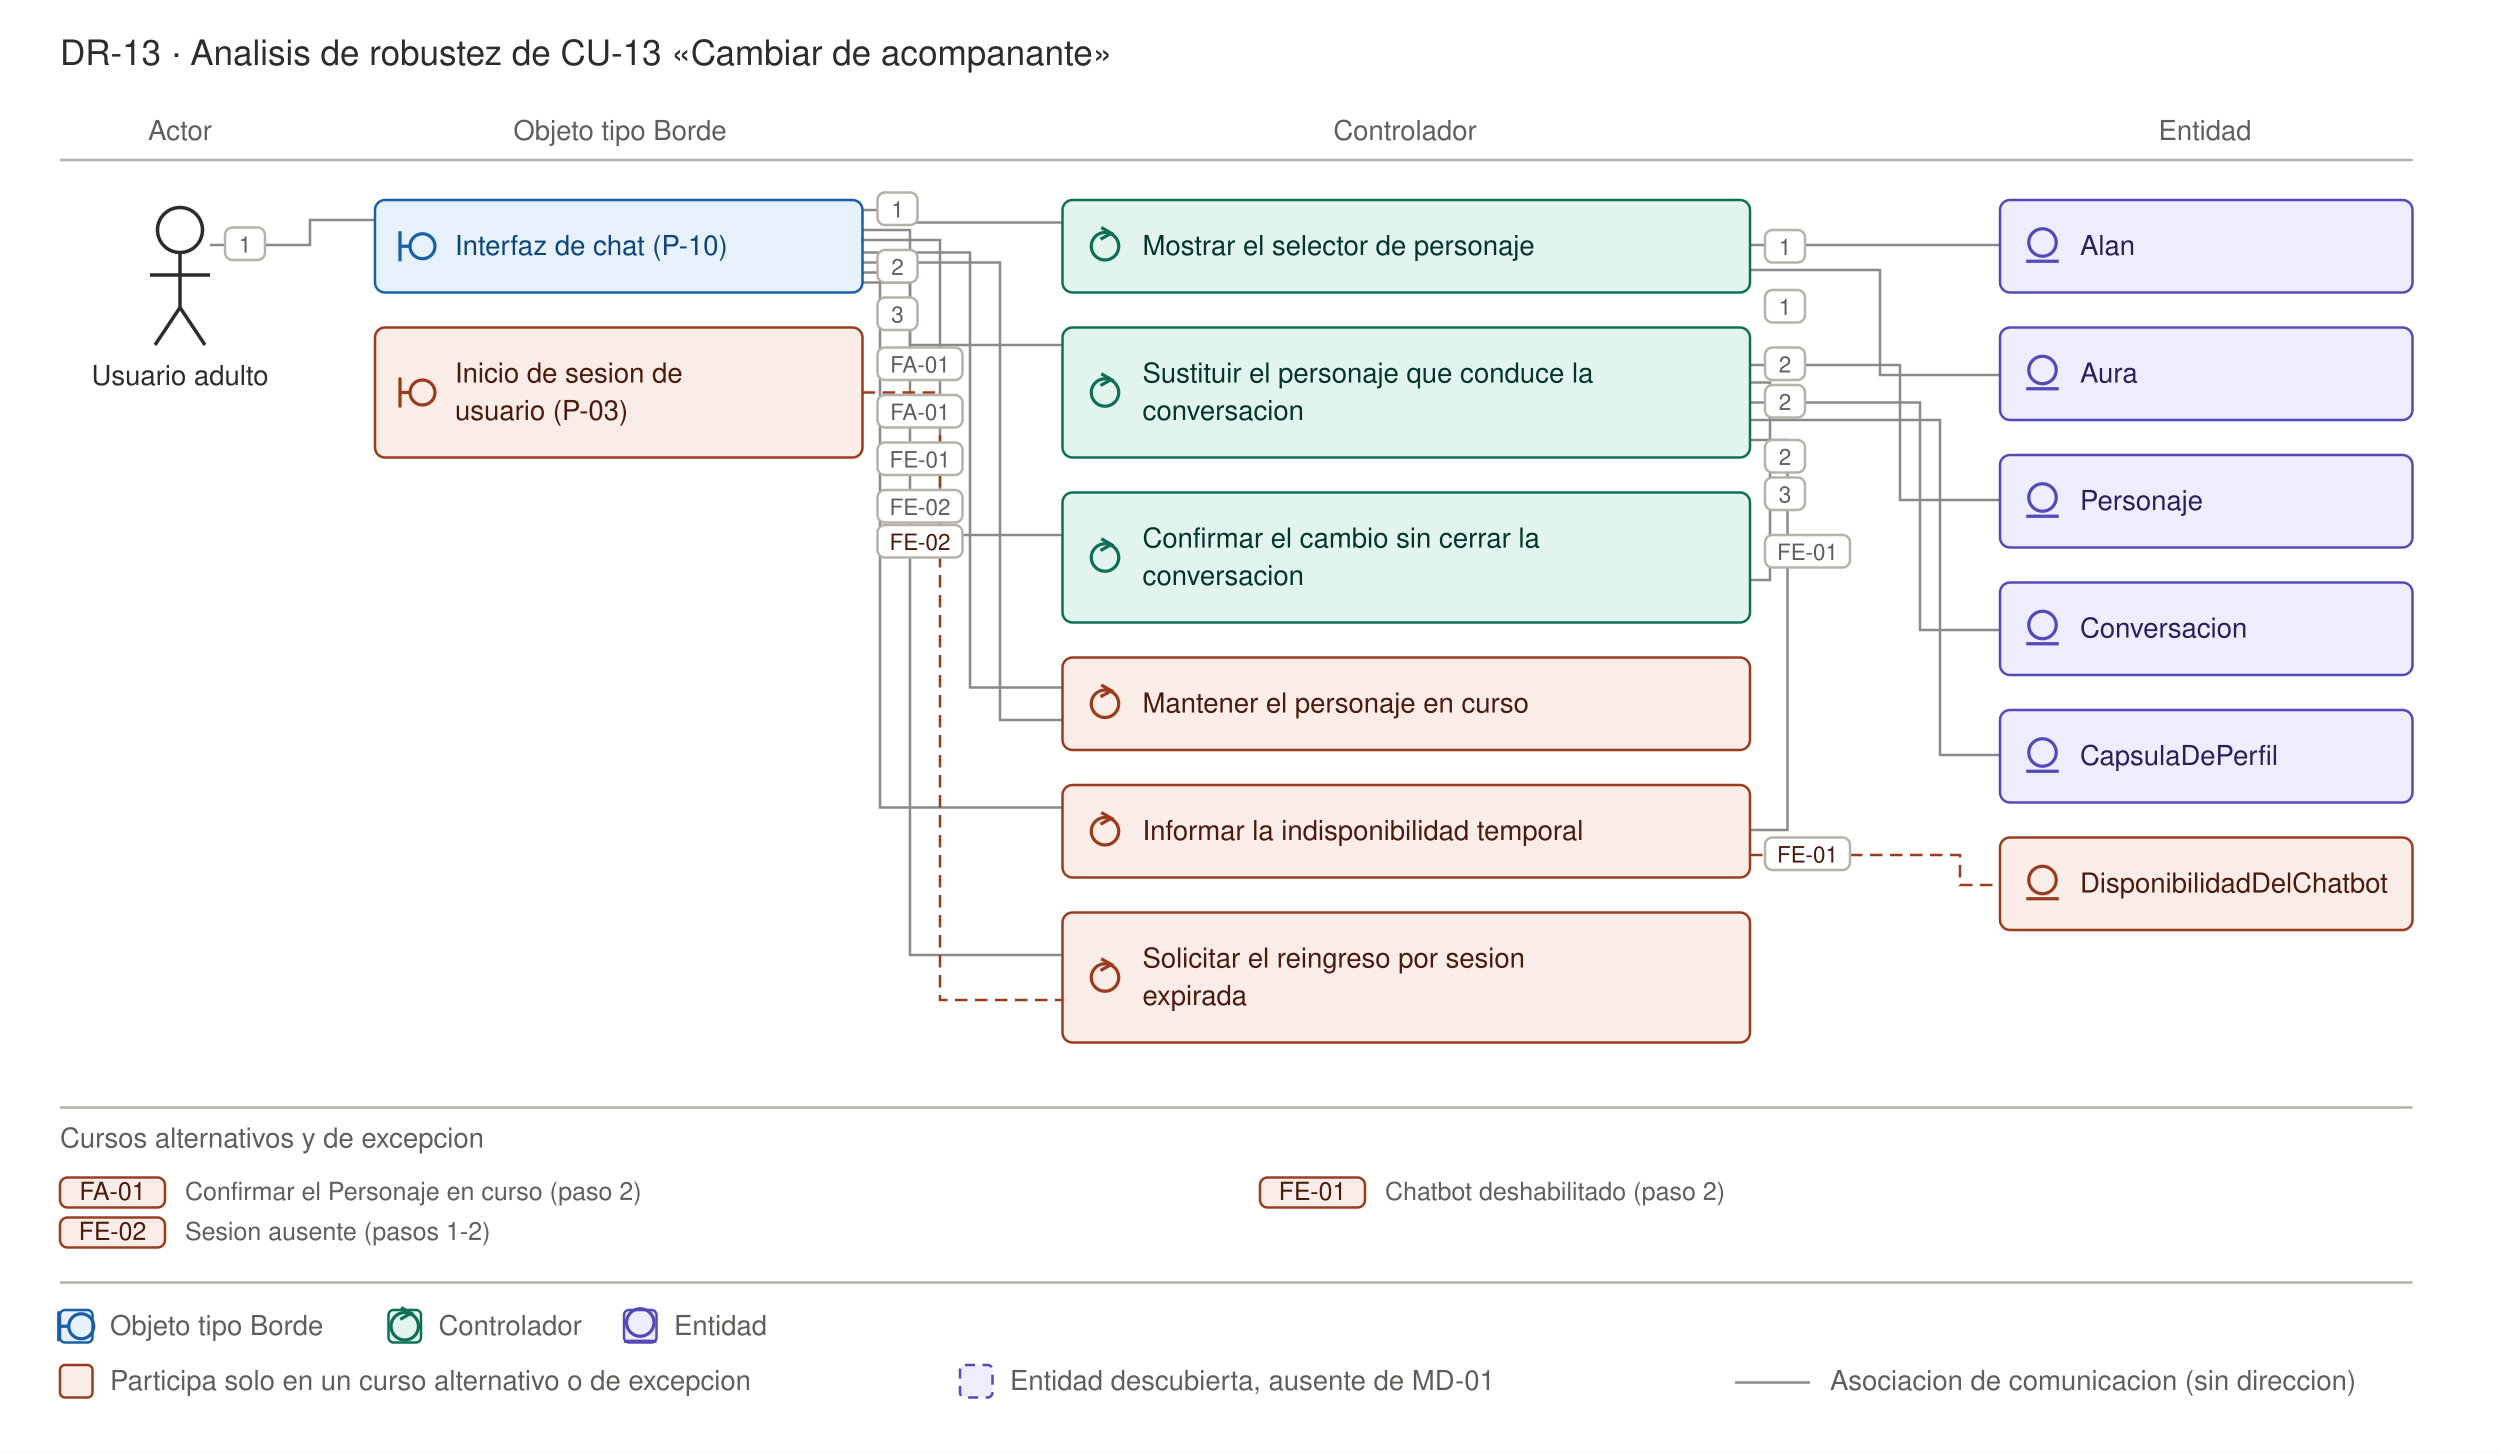
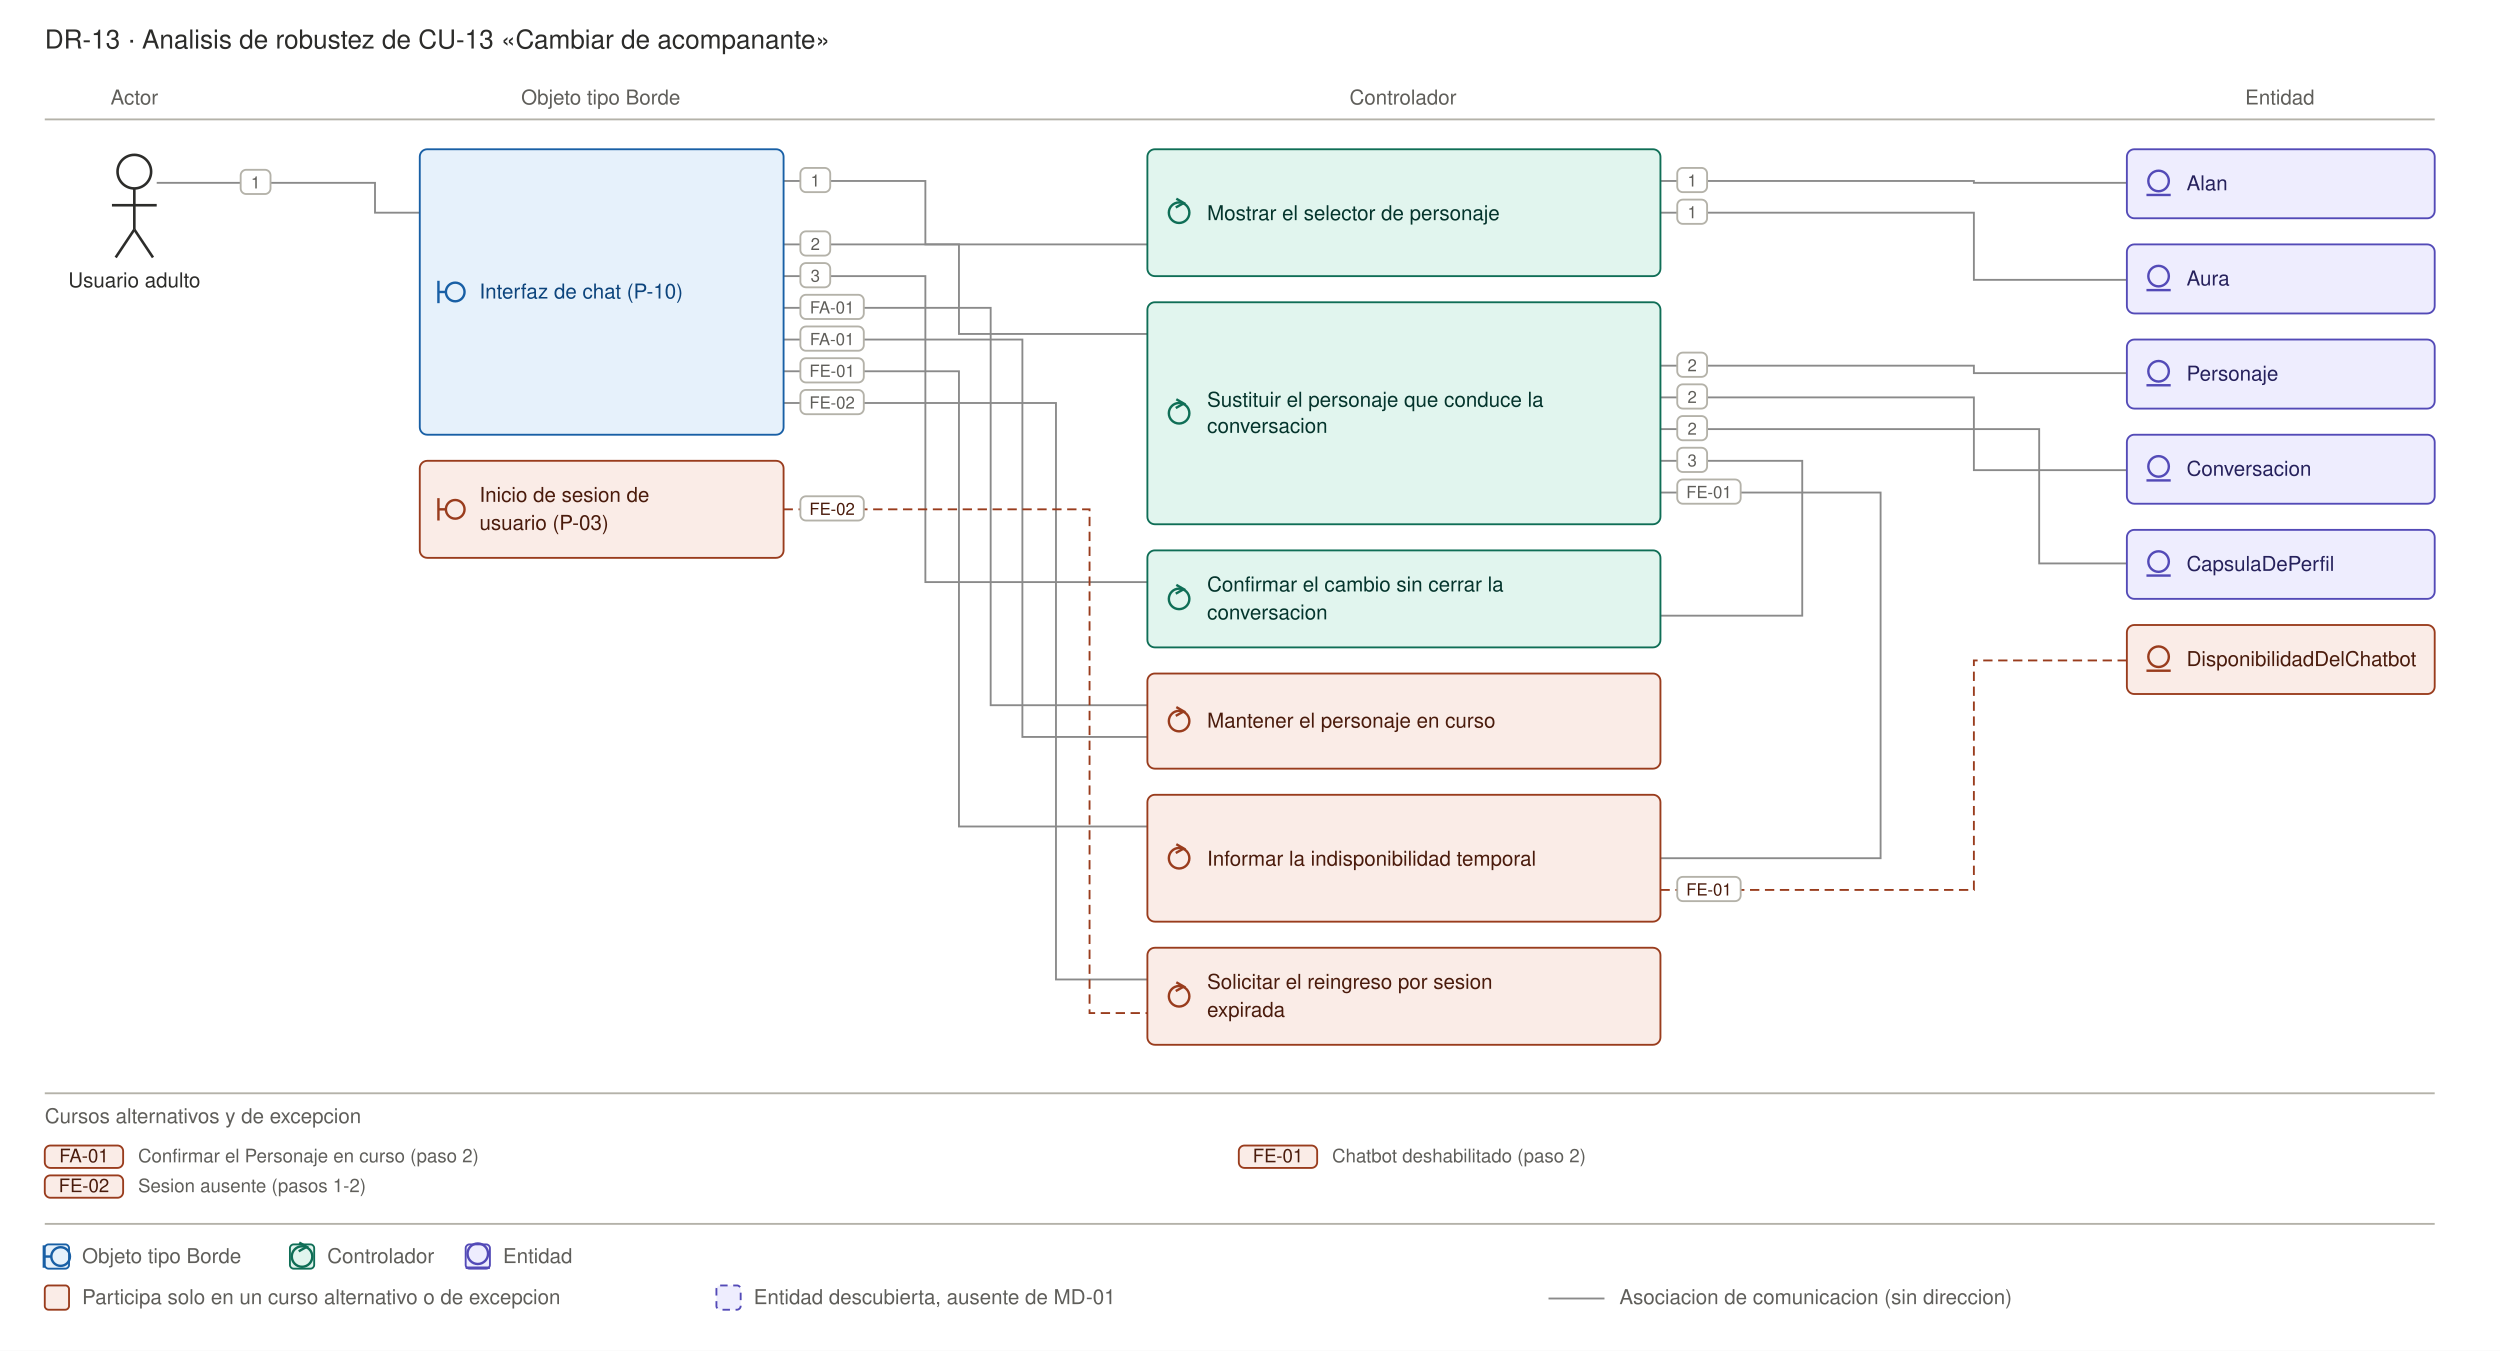
- <svg xmlns="http://www.w3.org/2000/svg" width="1000" height="581" viewBox="0 0 1000 581" role="img" font-family="Segoe UI, Helvetica, Arial, sans-serif">
-   <rect x="0" y="0" width="1000" height="581" fill="#FFFFFF" />
+ <svg xmlns="http://www.w3.org/2000/svg" width="1340" height="724" viewBox="0 0 1340 724" role="img" font-family="Segoe UI, Helvetica, Arial, sans-serif">
+   <rect x="0" y="0" width="1340" height="724" fill="#FFFFFF" />
  <text x="24" y="26" font-size="14" font-weight="500" fill="#2C2C2A">DR-13 · Analisis de robustez de CU-13 «Cambiar de acompanante»</text>
  <g font-size="11" font-weight="500" fill="#5F5E5A" text-anchor="middle">
    <text x="72" y="56">Actor</text>
-     <text x="248" y="56">Objeto tipo Borde</text>
-     <text x="562" y="56">Controlador</text>
-     <text x="882" y="56">Entidad</text>
-   </g>
-   <line x1="24" y1="64" x2="965" y2="64" stroke="#B4B2A9" stroke-width="1" />
+     <text x="322" y="56">Objeto tipo Borde</text>
+     <text x="752" y="56">Controlador</text>
+     <text x="1222" y="56">Entidad</text>
+   </g>
+   <line x1="24" y1="64" x2="1305" y2="64" stroke="#B4B2A9" stroke-width="1" />
  <g fill="none" stroke="#8a8a8a" stroke-width="1">
-     <polyline points="84,98 124,98 124,88 150,88" />
-     <polyline points="345,84 352,84 352,89 425,89" />
-     <polyline points="700,98 744,98 744,98 800,98" />
-     <polyline points="700,108 752,108 752,150 800,150" />
-     <polyline points="345,92 364,92 364,138 425,138" />
-     <polyline points="700,146 760,146 760,200 800,200" />
-     <polyline points="700,161 768,161 768,252 800,252" />
-     <polyline points="700,168 776,168 776,302 800,302" />
-     <polyline points="700,153 708,153 708,232 700,232" />
-     <polyline points="345,96 376,96 376,214 425,214" />
-     <polyline points="345,101 388,101 388,275 425,275" />
-     <polyline points="345,105 400,105 400,288 425,288" />
-     <polyline points="700,176 715,176 715,332 700,332" />
-     <polyline points="700,342 784,342 784,354 800,354" stroke="#993C1D" stroke-dasharray="5 3" />
-     <polyline points="345,109 352,109 352,323 425,323" />
-     <polyline points="345,113 364,113 364,382 425,382" />
-     <polyline points="345,157 376,157 376,400 425,400" stroke="#993C1D" stroke-dasharray="5 3" />
+     <polyline points="84,98 201,98 201,114 225,114" />
+     <polyline points="420,97 496,97 496,131 615,131" />
+     <polyline points="890,97 1058,97 1058,98 1140,98" />
+     <polyline points="890,114 1058,114 1058,150 1140,150" />
+     <polyline points="420,131 514,131 514,179 615,179" />
+     <polyline points="890,196 1058,196 1058,200 1140,200" />
+     <polyline points="890,213 1058,213 1058,252 1140,252" />
+     <polyline points="890,230 1093,230 1093,302 1140,302" />
+     <polyline points="890,247 966,247 966,330 890,330" />
+     <polyline points="420,148 496,148 496,312 615,312" />
+     <polyline points="420,165 531,165 531,378 615,378" />
+     <polyline points="420,182 548,182 548,395 615,395" />
+     <polyline points="890,264 1008,264 1008,460 890,460" />
+     <polyline points="890,477 1058,477 1058,354 1140,354" stroke="#993C1D" stroke-dasharray="5 3" />
+     <polyline points="420,199 514,199 514,443 615,443" />
+     <polyline points="420,216 566,216 566,525 615,525" />
+     <polyline points="420,273 584,273 584,543 615,543" stroke="#993C1D" stroke-dasharray="5 3" />
  </g>
  <g fill="none" stroke="#2C2C2A" stroke-width="1.4">
    <circle cx="72.0" cy="92" r="9" />
    <line x1="72.0" y1="101" x2="72.0" y2="123" />
    <line x1="60.0" y1="110" x2="84.0" y2="110" />
    <line x1="72.0" y1="123" x2="62.0" y2="138" />
    <line x1="72.0" y1="123" x2="82.0" y2="138" />
  </g>
  <g font-size="11" text-anchor="middle" fill="#2C2C2A">
    <text x="72" y="154">Usuario adulto</text>
  </g>
-   <rect x="150" y="80" width="195" height="37" rx="4" fill="#E6F1FB" stroke="#185FA5" />
+   <rect x="225" y="80" width="195" height="153" rx="4" fill="#E6F1FB" stroke="#185FA5" />
  <g fill="none" stroke="#185FA5" stroke-width="1.3">
-     <line x1="160" y1="92.5" x2="160" y2="104.5" />
-     <line x1="160" y1="98.5" x2="164" y2="98.5" />
-     <circle cx="169" cy="98.5" r="5" />
+     <line x1="235" y1="150.5" x2="235" y2="162.5" />
+     <line x1="235" y1="156.5" x2="239" y2="156.5" />
+     <circle cx="244" cy="156.5" r="5" />
  </g>
  <g font-size="11" fill="#0C447C">
-     <text x="182" y="102">Interfaz de chat (P-10)</text>
-   </g>
-   <rect x="150" y="131" width="195" height="52" rx="4" fill="#FAECE7" stroke="#993C1D" />
-   <g fill="none" stroke="#993C1D" stroke-width="1.3">
-     <line x1="160" y1="151.0" x2="160" y2="163.0" />
-     <line x1="160" y1="157.0" x2="164" y2="157.0" />
-     <circle cx="169" cy="157.0" r="5" />
-   </g>
-   <g font-size="11" fill="#4A1B0C">
-     <text x="182" y="153">Inicio de sesion de</text>
-     <text x="182" y="168">usuario (P-03)</text>
-   </g>
-   <rect x="425" y="80" width="275" height="37" rx="4" fill="#E1F5EE" stroke="#0F6E56" />
+     <text x="257" y="160">Interfaz de chat (P-10)</text>
+   </g>
+   <rect x="225" y="247" width="195" height="52" rx="4" fill="#FAECE7" stroke="#993C1D" />
+   <g fill="none" stroke="#993C1D" stroke-width="1.3">
+     <line x1="235" y1="267.0" x2="235" y2="279.0" />
+     <line x1="235" y1="273.0" x2="239" y2="273.0" />
+     <circle cx="244" cy="273.0" r="5" />
+   </g>
+   <g font-size="11" fill="#4A1B0C">
+     <text x="257" y="269">Inicio de sesion de</text>
+     <text x="257" y="284">usuario (P-03)</text>
+   </g>
+   <rect x="615" y="80" width="275" height="68" rx="4" fill="#E1F5EE" stroke="#0F6E56" />
  <g fill="none" stroke="#0F6E56" stroke-width="1.3">
-     <circle cx="442" cy="98.5" r="5.5" />
-     <polyline points="440.5,91.0 444.5,93.3 440.2,95.7" />
+     <circle cx="632" cy="114.0" r="5.5" />
+     <polyline points="630.5,106.5 634.5,108.8 630.2,111.2" />
  </g>
  <g font-size="11" fill="#04342C">
-     <text x="457" y="102">Mostrar el selector de personaje</text>
-   </g>
-   <rect x="425" y="131" width="275" height="52" rx="4" fill="#E1F5EE" stroke="#0F6E56" />
+     <text x="647" y="118">Mostrar el selector de personaje</text>
+   </g>
+   <rect x="615" y="162" width="275" height="119" rx="4" fill="#E1F5EE" stroke="#0F6E56" />
  <g fill="none" stroke="#0F6E56" stroke-width="1.3">
-     <circle cx="442" cy="157.0" r="5.5" />
-     <polyline points="440.5,149.5 444.5,151.8 440.2,154.2" />
+     <circle cx="632" cy="221.5" r="5.5" />
+     <polyline points="630.5,214.0 634.5,216.3 630.2,218.7" />
  </g>
  <g font-size="11" fill="#04342C">
-     <text x="457" y="153">Sustituir el personaje que conduce la</text>
-     <text x="457" y="168">conversacion</text>
-   </g>
-   <rect x="425" y="197" width="275" height="52" rx="4" fill="#E1F5EE" stroke="#0F6E56" />
+     <text x="647" y="218">Sustituir el personaje que conduce la</text>
+     <text x="647" y="232">conversacion</text>
+   </g>
+   <rect x="615" y="295" width="275" height="52" rx="4" fill="#E1F5EE" stroke="#0F6E56" />
  <g fill="none" stroke="#0F6E56" stroke-width="1.3">
-     <circle cx="442" cy="223.0" r="5.5" />
-     <polyline points="440.5,215.5 444.5,217.8 440.2,220.2" />
+     <circle cx="632" cy="321.0" r="5.5" />
+     <polyline points="630.5,313.5 634.5,315.8 630.2,318.2" />
  </g>
  <g font-size="11" fill="#04342C">
-     <text x="457" y="219">Confirmar el cambio sin cerrar la</text>
-     <text x="457" y="234">conversacion</text>
-   </g>
-   <rect x="425" y="263" width="275" height="37" rx="4" fill="#FAECE7" stroke="#993C1D" />
-   <g fill="none" stroke="#993C1D" stroke-width="1.3">
-     <circle cx="442" cy="281.5" r="5.5" />
-     <polyline points="440.5,274.0 444.5,276.3 440.2,278.7" />
-   </g>
-   <g font-size="11" fill="#4A1B0C">
-     <text x="457" y="285">Mantener el personaje en curso</text>
-   </g>
-   <rect x="425" y="314" width="275" height="37" rx="4" fill="#FAECE7" stroke="#993C1D" />
-   <g fill="none" stroke="#993C1D" stroke-width="1.3">
-     <circle cx="442" cy="332.5" r="5.5" />
-     <polyline points="440.5,325.0 444.5,327.3 440.2,329.7" />
-   </g>
-   <g font-size="11" fill="#4A1B0C">
-     <text x="457" y="336">Informar la indisponibilidad temporal</text>
-   </g>
-   <rect x="425" y="365" width="275" height="52" rx="4" fill="#FAECE7" stroke="#993C1D" />
-   <g fill="none" stroke="#993C1D" stroke-width="1.3">
-     <circle cx="442" cy="391.0" r="5.5" />
-     <polyline points="440.5,383.5 444.5,385.8 440.2,388.2" />
-   </g>
-   <g font-size="11" fill="#4A1B0C">
-     <text x="457" y="387">Solicitar el reingreso por sesion</text>
-     <text x="457" y="402">expirada</text>
-   </g>
-   <rect x="800" y="80" width="165" height="37" rx="4" fill="#EEEDFE" stroke="#534AB7" />
-   <g fill="none" stroke="#534AB7" stroke-width="1.3">
-     <circle cx="817" cy="97.0" r="5.5" />
-     <line x1="810.5" y1="104.5" x2="823.5" y2="104.5" />
-   </g>
-   <g font-size="11" fill="#26215C">
-     <text x="832" y="102">Alan</text>
-   </g>
-   <rect x="800" y="131" width="165" height="37" rx="4" fill="#EEEDFE" stroke="#534AB7" />
-   <g fill="none" stroke="#534AB7" stroke-width="1.3">
-     <circle cx="817" cy="148.0" r="5.5" />
-     <line x1="810.5" y1="155.5" x2="823.5" y2="155.5" />
-   </g>
-   <g font-size="11" fill="#26215C">
-     <text x="832" y="153">Aura</text>
-   </g>
-   <rect x="800" y="182" width="165" height="37" rx="4" fill="#EEEDFE" stroke="#534AB7" />
-   <g fill="none" stroke="#534AB7" stroke-width="1.3">
-     <circle cx="817" cy="199.0" r="5.5" />
-     <line x1="810.5" y1="206.5" x2="823.5" y2="206.5" />
-   </g>
-   <g font-size="11" fill="#26215C">
-     <text x="832" y="204">Personaje</text>
-   </g>
-   <rect x="800" y="233" width="165" height="37" rx="4" fill="#EEEDFE" stroke="#534AB7" />
-   <g fill="none" stroke="#534AB7" stroke-width="1.3">
-     <circle cx="817" cy="250.0" r="5.5" />
-     <line x1="810.5" y1="257.5" x2="823.5" y2="257.5" />
-   </g>
-   <g font-size="11" fill="#26215C">
-     <text x="832" y="255">Conversacion</text>
-   </g>
-   <rect x="800" y="284" width="165" height="37" rx="4" fill="#EEEDFE" stroke="#534AB7" />
-   <g fill="none" stroke="#534AB7" stroke-width="1.3">
-     <circle cx="817" cy="301.0" r="5.5" />
-     <line x1="810.5" y1="308.5" x2="823.5" y2="308.5" />
-   </g>
-   <g font-size="11" fill="#26215C">
-     <text x="832" y="306">CapsulaDePerfil</text>
-   </g>
-   <rect x="800" y="335" width="165" height="37" rx="4" fill="#FAECE7" stroke="#993C1D" />
-   <g fill="none" stroke="#993C1D" stroke-width="1.3">
-     <circle cx="817" cy="352.0" r="5.5" />
-     <line x1="810.5" y1="359.5" x2="823.5" y2="359.5" />
-   </g>
-   <g font-size="11" fill="#4A1B0C">
-     <text x="832" y="357">DisponibilidadDelChatbot</text>
+     <text x="647" y="317">Confirmar el cambio sin cerrar la</text>
+     <text x="647" y="332">conversacion</text>
+   </g>
+   <rect x="615" y="361" width="275" height="51" rx="4" fill="#FAECE7" stroke="#993C1D" />
+   <g fill="none" stroke="#993C1D" stroke-width="1.3">
+     <circle cx="632" cy="386.5" r="5.5" />
+     <polyline points="630.5,379.0 634.5,381.3 630.2,383.7" />
+   </g>
+   <g font-size="11" fill="#4A1B0C">
+     <text x="647" y="390">Mantener el personaje en curso</text>
+   </g>
+   <rect x="615" y="426" width="275" height="68" rx="4" fill="#FAECE7" stroke="#993C1D" />
+   <g fill="none" stroke="#993C1D" stroke-width="1.3">
+     <circle cx="632" cy="460.0" r="5.5" />
+     <polyline points="630.5,452.5 634.5,454.8 630.2,457.2" />
+   </g>
+   <g font-size="11" fill="#4A1B0C">
+     <text x="647" y="464">Informar la indisponibilidad temporal</text>
+   </g>
+   <rect x="615" y="508" width="275" height="52" rx="4" fill="#FAECE7" stroke="#993C1D" />
+   <g fill="none" stroke="#993C1D" stroke-width="1.3">
+     <circle cx="632" cy="534.0" r="5.5" />
+     <polyline points="630.5,526.5 634.5,528.8 630.2,531.2" />
+   </g>
+   <g font-size="11" fill="#4A1B0C">
+     <text x="647" y="530">Solicitar el reingreso por sesion</text>
+     <text x="647" y="545">expirada</text>
+   </g>
+   <rect x="1140" y="80" width="165" height="37" rx="4" fill="#EEEDFE" stroke="#534AB7" />
+   <g fill="none" stroke="#534AB7" stroke-width="1.3">
+     <circle cx="1157" cy="97.0" r="5.5" />
+     <line x1="1150.5" y1="104.5" x2="1163.5" y2="104.5" />
+   </g>
+   <g font-size="11" fill="#26215C">
+     <text x="1172" y="102">Alan</text>
+   </g>
+   <rect x="1140" y="131" width="165" height="37" rx="4" fill="#EEEDFE" stroke="#534AB7" />
+   <g fill="none" stroke="#534AB7" stroke-width="1.3">
+     <circle cx="1157" cy="148.0" r="5.5" />
+     <line x1="1150.5" y1="155.5" x2="1163.5" y2="155.5" />
+   </g>
+   <g font-size="11" fill="#26215C">
+     <text x="1172" y="153">Aura</text>
+   </g>
+   <rect x="1140" y="182" width="165" height="37" rx="4" fill="#EEEDFE" stroke="#534AB7" />
+   <g fill="none" stroke="#534AB7" stroke-width="1.3">
+     <circle cx="1157" cy="199.0" r="5.5" />
+     <line x1="1150.5" y1="206.5" x2="1163.5" y2="206.5" />
+   </g>
+   <g font-size="11" fill="#26215C">
+     <text x="1172" y="204">Personaje</text>
+   </g>
+   <rect x="1140" y="233" width="165" height="37" rx="4" fill="#EEEDFE" stroke="#534AB7" />
+   <g fill="none" stroke="#534AB7" stroke-width="1.3">
+     <circle cx="1157" cy="250.0" r="5.5" />
+     <line x1="1150.5" y1="257.5" x2="1163.5" y2="257.5" />
+   </g>
+   <g font-size="11" fill="#26215C">
+     <text x="1172" y="255">Conversacion</text>
+   </g>
+   <rect x="1140" y="284" width="165" height="37" rx="4" fill="#EEEDFE" stroke="#534AB7" />
+   <g fill="none" stroke="#534AB7" stroke-width="1.3">
+     <circle cx="1157" cy="301.0" r="5.5" />
+     <line x1="1150.5" y1="308.5" x2="1163.5" y2="308.5" />
+   </g>
+   <g font-size="11" fill="#26215C">
+     <text x="1172" y="306">CapsulaDePerfil</text>
+   </g>
+   <rect x="1140" y="335" width="165" height="37" rx="4" fill="#FAECE7" stroke="#993C1D" />
+   <g fill="none" stroke="#993C1D" stroke-width="1.3">
+     <circle cx="1157" cy="352.0" r="5.5" />
+     <line x1="1150.5" y1="359.5" x2="1163.5" y2="359.5" />
+   </g>
+   <g font-size="11" fill="#4A1B0C">
+     <text x="1172" y="357">DisponibilidadDelChatbot</text>
  </g>
  <g font-size="9" text-anchor="middle">
-     <rect x="90" y="91" width="16" height="13" rx="3" fill="#FFFFFF" stroke="#B4B2A9" />
-     <text x="98" y="101" fill="#5F5E5A">1</text>
-     <rect x="351" y="77" width="16" height="13" rx="3" fill="#FFFFFF" stroke="#B4B2A9" />
-     <text x="359" y="87" fill="#5F5E5A">1</text>
-     <rect x="706" y="92" width="16" height="13" rx="3" fill="#FFFFFF" stroke="#B4B2A9" />
-     <text x="714" y="102" fill="#5F5E5A">1</text>
-     <rect x="706" y="116" width="16" height="13" rx="3" fill="#FFFFFF" stroke="#B4B2A9" />
-     <text x="714" y="126" fill="#5F5E5A">1</text>
-     <rect x="351" y="100" width="16" height="13" rx="3" fill="#FFFFFF" stroke="#B4B2A9" />
-     <text x="359" y="110" fill="#5F5E5A">2</text>
-     <rect x="706" y="139" width="16" height="13" rx="3" fill="#FFFFFF" stroke="#B4B2A9" />
-     <text x="714" y="149" fill="#5F5E5A">2</text>
-     <rect x="706" y="154" width="16" height="13" rx="3" fill="#FFFFFF" stroke="#B4B2A9" />
-     <text x="714" y="164" fill="#5F5E5A">2</text>
-     <rect x="706" y="176" width="16" height="13" rx="3" fill="#FFFFFF" stroke="#B4B2A9" />
-     <text x="714" y="186" fill="#5F5E5A">2</text>
-     <rect x="706" y="191" width="16" height="13" rx="3" fill="#FFFFFF" stroke="#B4B2A9" />
-     <text x="714" y="201" fill="#5F5E5A">3</text>
-     <rect x="351" y="119" width="16" height="13" rx="3" fill="#FFFFFF" stroke="#B4B2A9" />
-     <text x="359" y="129" fill="#5F5E5A">3</text>
-     <rect x="351" y="139" width="34" height="13" rx="3" fill="#FFFFFF" stroke="#B4B2A9" />
-     <text x="368" y="149" fill="#5F5E5A">FA-01</text>
-     <rect x="351" y="158" width="34" height="13" rx="3" fill="#FFFFFF" stroke="#B4B2A9" />
-     <text x="368" y="168" fill="#5F5E5A">FA-01</text>
-     <rect x="706" y="214" width="34" height="13" rx="3" fill="#FFFFFF" stroke="#B4B2A9" />
-     <text x="723" y="224" fill="#5F5E5A">FE-01</text>
-     <rect x="706" y="335" width="34" height="13" rx="3" fill="#FFFFFF" stroke="#B4B2A9" />
-     <text x="723" y="345" fill="#4A1B0C">FE-01</text>
-     <rect x="351" y="177" width="34" height="13" rx="3" fill="#FFFFFF" stroke="#B4B2A9" />
-     <text x="368" y="187" fill="#5F5E5A">FE-01</text>
-     <rect x="351" y="196" width="34" height="13" rx="3" fill="#FFFFFF" stroke="#B4B2A9" />
-     <text x="368" y="206" fill="#5F5E5A">FE-02</text>
-     <rect x="351" y="210" width="34" height="13" rx="3" fill="#FFFFFF" stroke="#B4B2A9" />
-     <text x="368" y="220" fill="#4A1B0C">FE-02</text>
-   </g>
-   <line x1="24" y1="443" x2="965" y2="443" stroke="#B4B2A9" stroke-width="1" />
-   <text x="24" y="459" font-size="11" font-weight="500" fill="#5F5E5A">Cursos alternativos y de excepcion</text>
+     <rect x="129" y="91" width="16" height="13" rx="3" fill="#FFFFFF" stroke="#B4B2A9" />
+     <text x="137" y="101" fill="#5F5E5A">1</text>
+     <rect x="429" y="90" width="16" height="13" rx="3" fill="#FFFFFF" stroke="#B4B2A9" />
+     <text x="437" y="100" fill="#5F5E5A">1</text>
+     <rect x="899" y="90" width="16" height="13" rx="3" fill="#FFFFFF" stroke="#B4B2A9" />
+     <text x="907" y="100" fill="#5F5E5A">1</text>
+     <rect x="899" y="107" width="16" height="13" rx="3" fill="#FFFFFF" stroke="#B4B2A9" />
+     <text x="907" y="117" fill="#5F5E5A">1</text>
+     <rect x="429" y="124" width="16" height="13" rx="3" fill="#FFFFFF" stroke="#B4B2A9" />
+     <text x="437" y="134" fill="#5F5E5A">2</text>
+     <rect x="899" y="189" width="16" height="13" rx="3" fill="#FFFFFF" stroke="#B4B2A9" />
+     <text x="907" y="199" fill="#5F5E5A">2</text>
+     <rect x="899" y="206" width="16" height="13" rx="3" fill="#FFFFFF" stroke="#B4B2A9" />
+     <text x="907" y="216" fill="#5F5E5A">2</text>
+     <rect x="899" y="223" width="16" height="13" rx="3" fill="#FFFFFF" stroke="#B4B2A9" />
+     <text x="907" y="233" fill="#5F5E5A">2</text>
+     <rect x="899" y="240" width="16" height="13" rx="3" fill="#FFFFFF" stroke="#B4B2A9" />
+     <text x="907" y="250" fill="#5F5E5A">3</text>
+     <rect x="429" y="141" width="16" height="13" rx="3" fill="#FFFFFF" stroke="#B4B2A9" />
+     <text x="437" y="151" fill="#5F5E5A">3</text>
+     <rect x="429" y="158" width="34" height="13" rx="3" fill="#FFFFFF" stroke="#B4B2A9" />
+     <text x="446" y="168" fill="#5F5E5A">FA-01</text>
+     <rect x="429" y="175" width="34" height="13" rx="3" fill="#FFFFFF" stroke="#B4B2A9" />
+     <text x="446" y="185" fill="#5F5E5A">FA-01</text>
+     <rect x="899" y="257" width="34" height="13" rx="3" fill="#FFFFFF" stroke="#B4B2A9" />
+     <text x="916" y="267" fill="#5F5E5A">FE-01</text>
+     <rect x="899" y="470" width="34" height="13" rx="3" fill="#FFFFFF" stroke="#B4B2A9" />
+     <text x="916" y="480" fill="#4A1B0C">FE-01</text>
+     <rect x="429" y="192" width="34" height="13" rx="3" fill="#FFFFFF" stroke="#B4B2A9" />
+     <text x="446" y="202" fill="#5F5E5A">FE-01</text>
+     <rect x="429" y="209" width="34" height="13" rx="3" fill="#FFFFFF" stroke="#B4B2A9" />
+     <text x="446" y="219" fill="#5F5E5A">FE-02</text>
+     <rect x="429" y="266" width="34" height="13" rx="3" fill="#FFFFFF" stroke="#B4B2A9" />
+     <text x="446" y="276" fill="#4A1B0C">FE-02</text>
+   </g>
+   <line x1="24" y1="586" x2="1305" y2="586" stroke="#B4B2A9" stroke-width="1" />
+   <text x="24" y="602" font-size="11" font-weight="500" fill="#5F5E5A">Cursos alternativos y de excepcion</text>
  <g font-size="10">
-     <rect x="24" y="471" width="42" height="12" rx="3" fill="#FAECE7" stroke="#993C1D" />
-     <text x="45" y="480" text-anchor="middle" fill="#4A1B0C">FA-01</text>
-     <text x="74" y="480" fill="#5F5E5A">Confirmar el Personaje en curso (paso 2)</text>
-     <rect x="504" y="471" width="42" height="12" rx="3" fill="#FAECE7" stroke="#993C1D" />
-     <text x="525" y="480" text-anchor="middle" fill="#4A1B0C">FE-01</text>
-     <text x="554" y="480" fill="#5F5E5A">Chatbot deshabilitado (paso 2)</text>
-     <rect x="24" y="487" width="42" height="12" rx="3" fill="#FAECE7" stroke="#993C1D" />
-     <text x="45" y="496" text-anchor="middle" fill="#4A1B0C">FE-02</text>
-     <text x="74" y="496" fill="#5F5E5A">Sesion ausente (pasos 1-2)</text>
-   </g>
-   <line x1="24" y1="513" x2="965" y2="513" stroke="#B4B2A9" stroke-width="1" />
+     <rect x="24" y="614" width="42" height="12" rx="3" fill="#FAECE7" stroke="#993C1D" />
+     <text x="45" y="623" text-anchor="middle" fill="#4A1B0C">FA-01</text>
+     <text x="74" y="623" fill="#5F5E5A">Confirmar el Personaje en curso (paso 2)</text>
+     <rect x="664" y="614" width="42" height="12" rx="3" fill="#FAECE7" stroke="#993C1D" />
+     <text x="685" y="623" text-anchor="middle" fill="#4A1B0C">FE-01</text>
+     <text x="714" y="623" fill="#5F5E5A">Chatbot deshabilitado (paso 2)</text>
+     <rect x="24" y="630" width="42" height="12" rx="3" fill="#FAECE7" stroke="#993C1D" />
+     <text x="45" y="639" text-anchor="middle" fill="#4A1B0C">FE-02</text>
+     <text x="74" y="639" fill="#5F5E5A">Sesion ausente (pasos 1-2)</text>
+   </g>
+   <line x1="24" y1="656" x2="1305" y2="656" stroke="#B4B2A9" stroke-width="1" />
  <g font-size="11">
-     <rect x="24" y="524" width="13" height="13" rx="2" fill="#E6F1FB" stroke="#185FA5" />
+     <rect x="24" y="667" width="13" height="13" rx="2" fill="#E6F1FB" stroke="#185FA5" />
    <g fill="none" stroke="#185FA5" stroke-width="1.3">
-       <line x1="23.5" y1="524.5" x2="23.5" y2="536.5" />
-       <line x1="23.5" y1="530.5" x2="27.5" y2="530.5" />
-       <circle cx="32.5" cy="530.5" r="5" />
+       <line x1="23.5" y1="667.5" x2="23.5" y2="679.5" />
+       <line x1="23.5" y1="673.5" x2="27.5" y2="673.5" />
+       <circle cx="32.5" cy="673.5" r="5" />
    </g>
-     <text x="44" y="534" fill="#5F5E5A">Objeto tipo Borde</text>
-     <rect x="155.4" y="524" width="13" height="13" rx="2" fill="#E1F5EE" stroke="#0F6E56" />
+     <text x="44" y="677" fill="#5F5E5A">Objeto tipo Borde</text>
+     <rect x="155.4" y="667" width="13" height="13" rx="2" fill="#E1F5EE" stroke="#0F6E56" />
    <g fill="none" stroke="#0F6E56" stroke-width="1.3">
-       <circle cx="161.9" cy="530.5" r="5.5" />
-       <polyline points="160.4,523.0 164.4,525.3 160.1,527.7" />
+       <circle cx="161.9" cy="673.5" r="5.5" />
+       <polyline points="160.4,666.0 164.4,668.3 160.1,670.7" />
    </g>
-     <text x="175.4" y="534" fill="#5F5E5A">Controlador</text>
-     <rect x="249.6" y="524" width="13" height="13" rx="2" fill="#EEEDFE" stroke="#534AB7" />
+     <text x="175.4" y="677" fill="#5F5E5A">Controlador</text>
+     <rect x="249.6" y="667" width="13" height="13" rx="2" fill="#EEEDFE" stroke="#534AB7" />
    <g fill="none" stroke="#534AB7" stroke-width="1.3">
-       <circle cx="256.1" cy="529.0" r="5.5" />
-       <line x1="249.6" y1="536.5" x2="262.6" y2="536.5" />
+       <circle cx="256.1" cy="672.0" r="5.5" />
+       <line x1="249.6" y1="679.5" x2="262.6" y2="679.5" />
    </g>
-     <text x="269.6" y="534" fill="#5F5E5A">Entidad</text>
+     <text x="269.6" y="677" fill="#5F5E5A">Entidad</text>
  </g>
  <g font-size="11">
-     <rect x="24" y="546" width="13" height="13" rx="2" fill="#FAECE7" stroke="#993C1D" />
-     <text x="44" y="556" fill="#5F5E5A">Participa solo en un curso alternativo o de excepcion</text>
-     <rect x="384" y="546" width="13" height="13" rx="2" fill="#EEEDFE" stroke="#534AB7" stroke-dasharray="4 3" />
-     <text x="404" y="556" fill="#5F5E5A">Entidad descubierta, ausente de MD-01</text>
-     <line x1="694" y1="553" x2="724" y2="553" stroke="#8a8a8a" stroke-width="1" />
-     <text x="732" y="556" fill="#5F5E5A">Asociacion de comunicacion (sin direccion)</text>
+     <rect x="24" y="689" width="13" height="13" rx="2" fill="#FAECE7" stroke="#993C1D" />
+     <text x="44" y="699" fill="#5F5E5A">Participa solo en un curso alternativo o de excepcion</text>
+     <rect x="384" y="689" width="13" height="13" rx="2" fill="#EEEDFE" stroke="#534AB7" stroke-dasharray="4 3" />
+     <text x="404" y="699" fill="#5F5E5A">Entidad descubierta, ausente de MD-01</text>
+     <line x1="830" y1="696" x2="860" y2="696" stroke="#8a8a8a" stroke-width="1" />
+     <text x="868" y="699" fill="#5F5E5A">Asociacion de comunicacion (sin direccion)</text>
  </g>
</svg>
